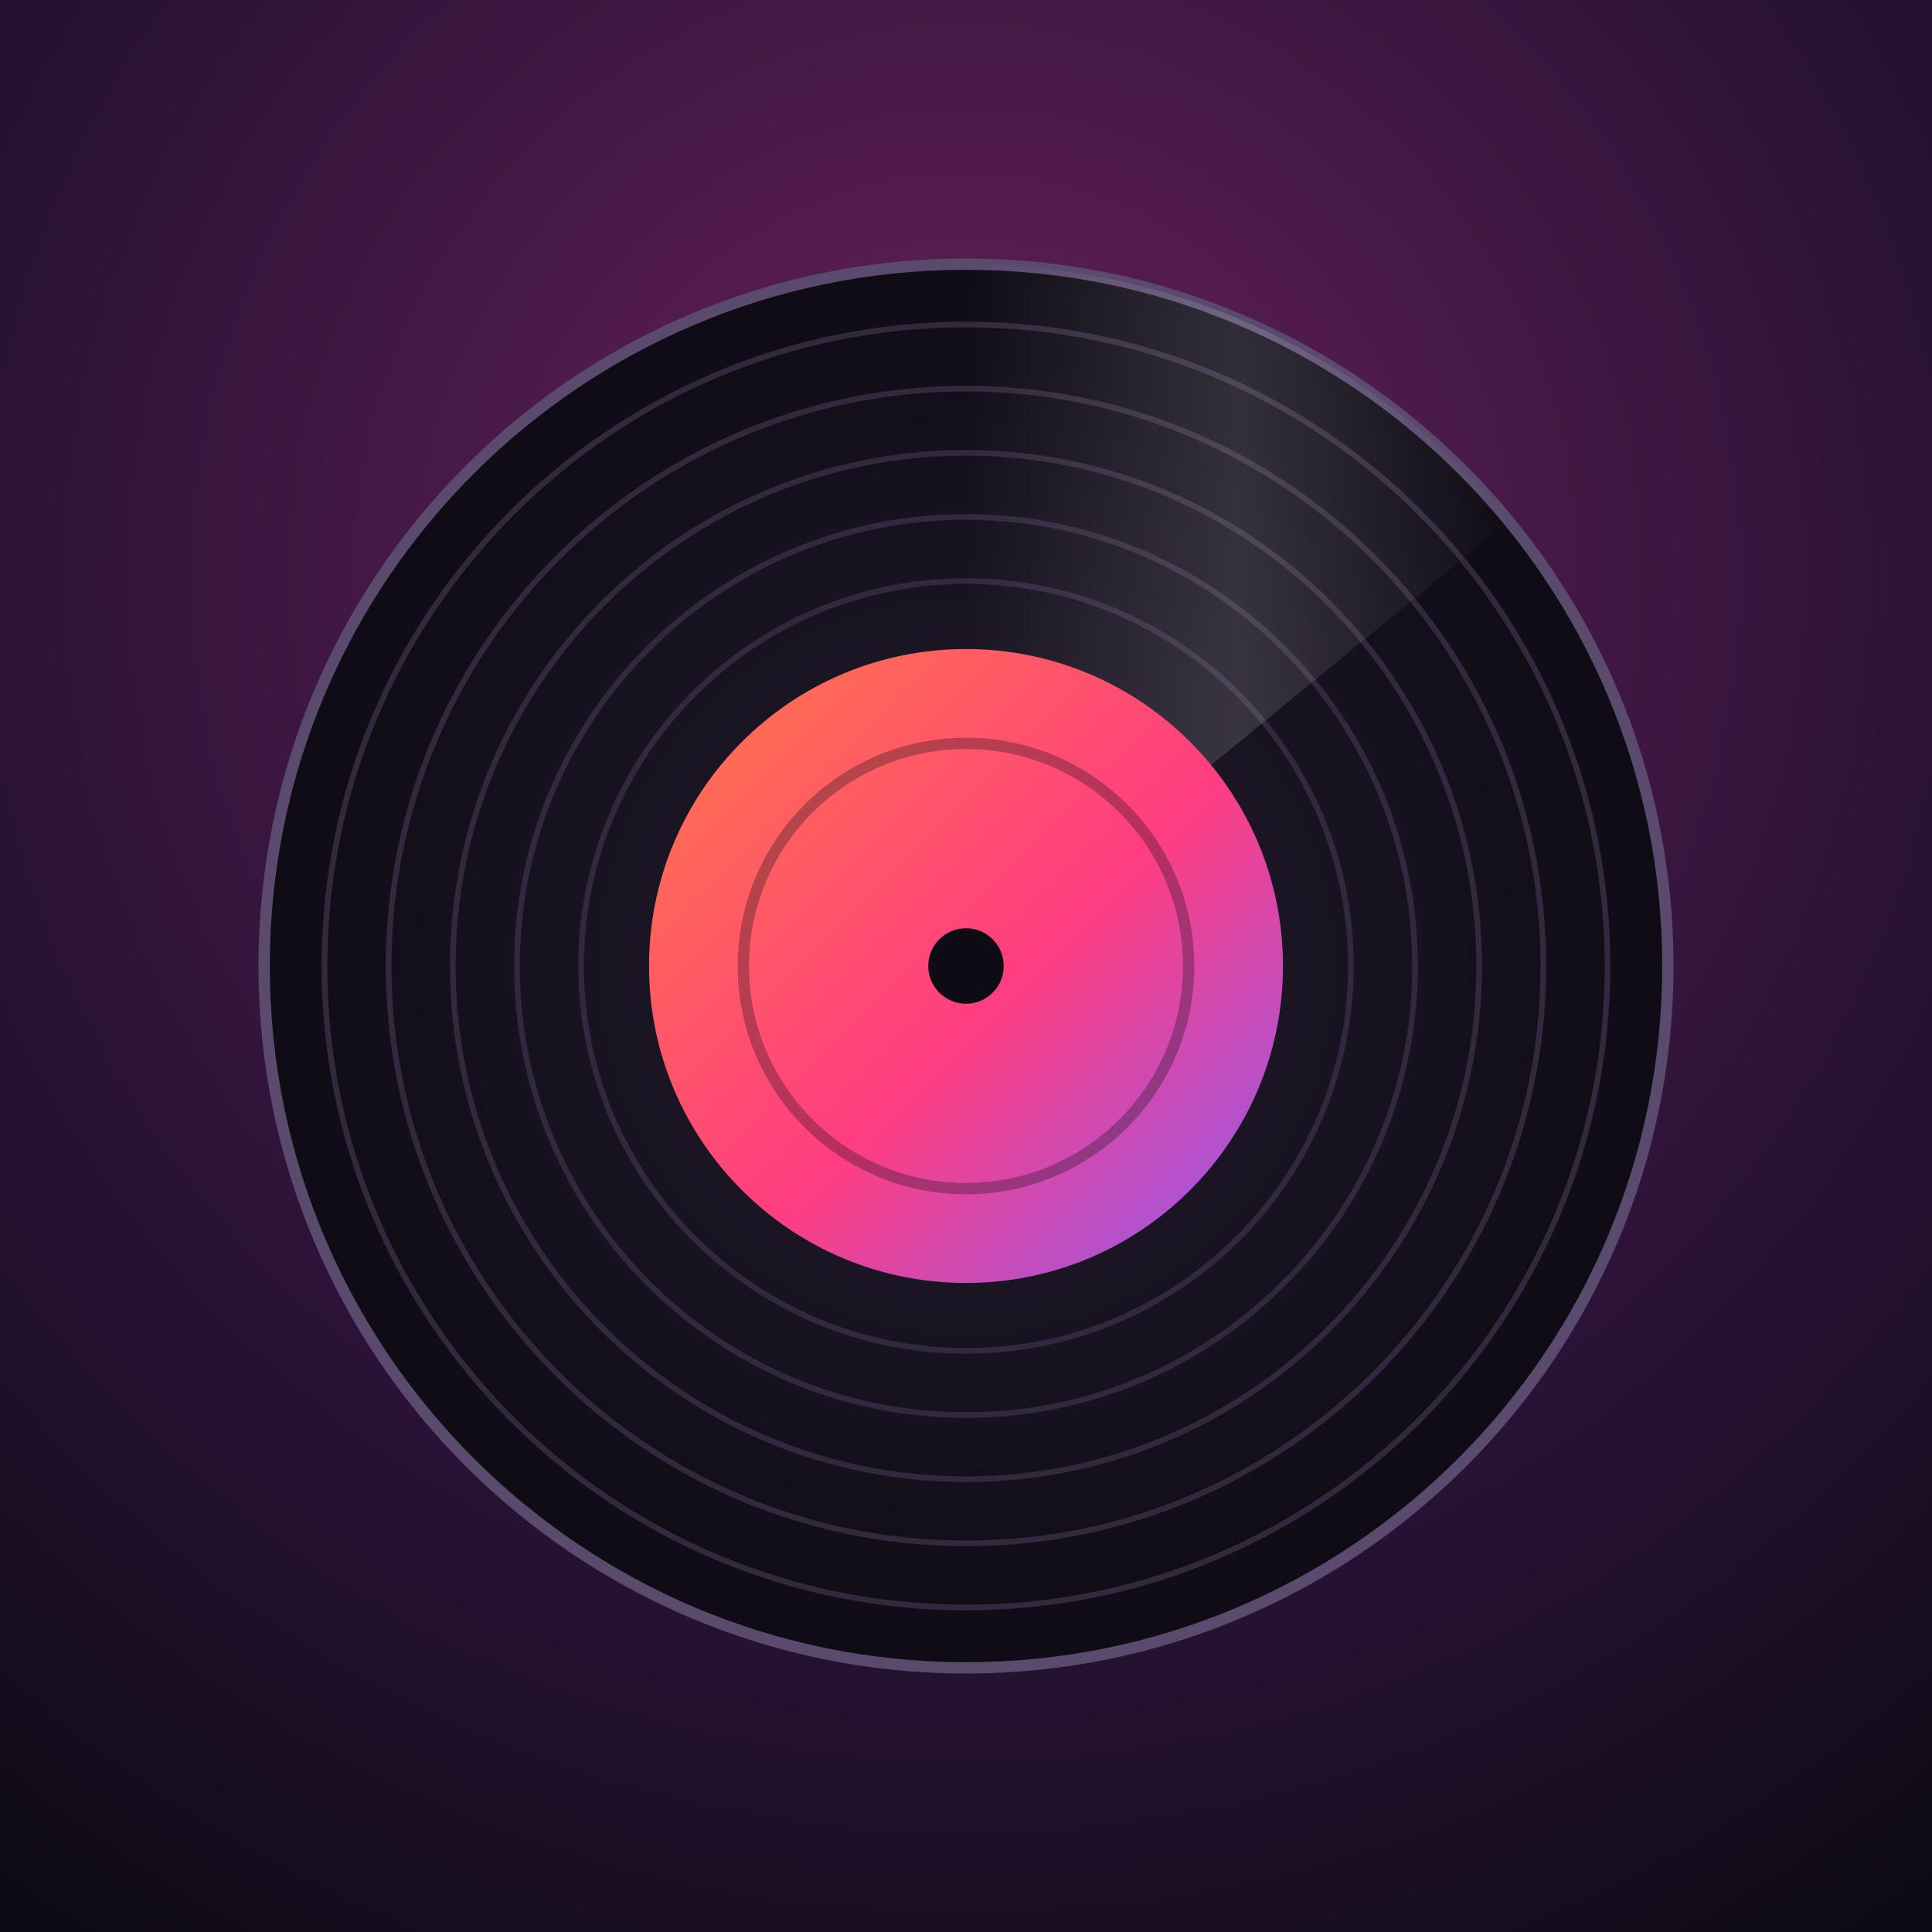
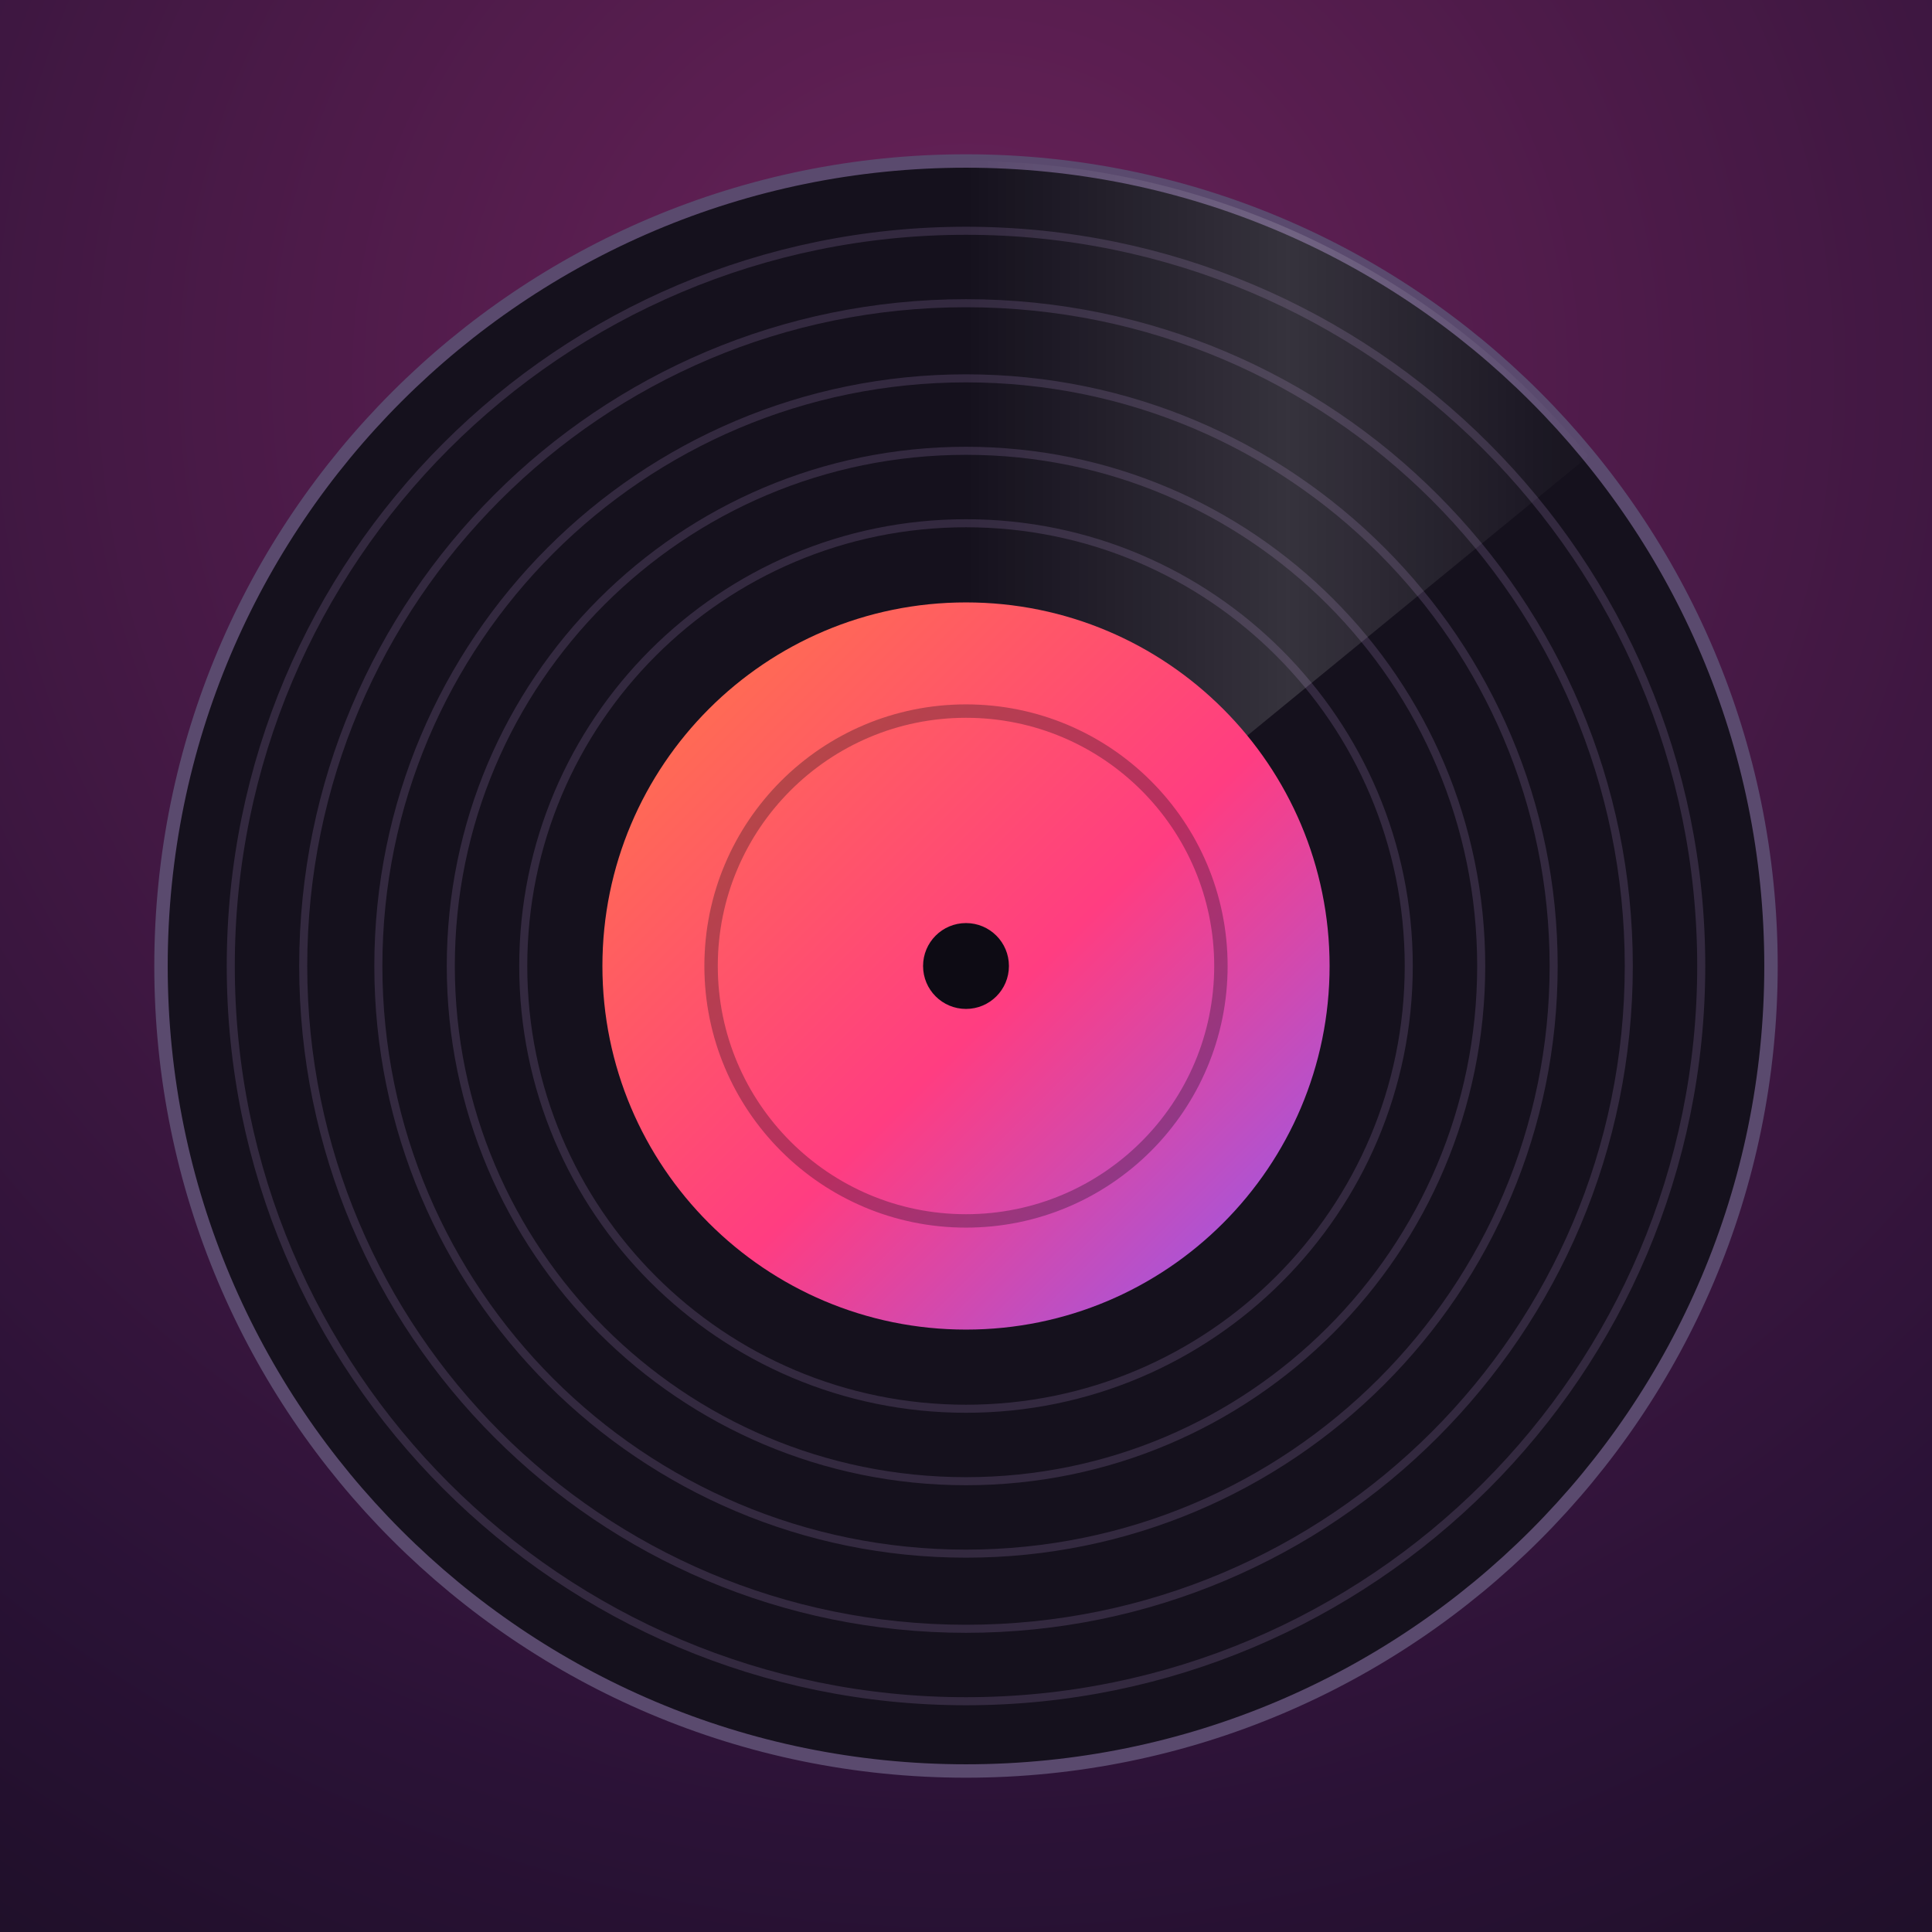
- <svg xmlns="http://www.w3.org/2000/svg" viewBox="0 0 1024 1024" width="1024" height="1024">
+ <svg xmlns="http://www.w3.org/2000/svg" viewBox="18 18 72 72" width="1024" height="1024">
  <defs>
-     <radialGradient id="bg" cx=".5" cy=".3" r=".85">
-       <stop offset="0" stop-color="#6a2259" />
-       <stop offset=".6" stop-color="#2a1236" />
-       <stop offset="1" stop-color="#0d0b14" />
+     <radialGradient id="bg" gradientUnits="userSpaceOnUse" cx="54" cy="32" r="92">
+       <stop offset="0" stop-color="#6A2259" />
+       <stop offset=".6" stop-color="#2A1236" />
+       <stop offset="1" stop-color="#0D0B14" />
    </radialGradient>
-     <radialGradient id="vinyl" cx=".5" cy=".5" r=".5">
-       <stop offset=".3" stop-color="#1d1727" />
-       <stop offset="1" stop-color="#0f0c16" />
-     </radialGradient>
-     <linearGradient id="label" x1="0" y1="0" x2="1" y2="1">
-       <stop offset="0" stop-color="#ff7a45" />
-       <stop offset=".55" stop-color="#ff3d81" />
-       <stop offset="1" stop-color="#8b5cf6" />
-     </linearGradient>
-     <linearGradient id="shine" x1="0" y1="0" x2="1" y2="0">
+     <linearGradient id="shine" gradientUnits="userSpaceOnUse" x1="54" y1="30" x2="78" y2="30">
      <stop offset="0" stop-color="#fff" stop-opacity="0" />
      <stop offset=".5" stop-color="#fff" stop-opacity=".14" />
      <stop offset="1" stop-color="#fff" stop-opacity="0" />
    </linearGradient>
+     <linearGradient id="label" gradientUnits="userSpaceOnUse" x1="40.5" y1="40.5" x2="67.5" y2="67.5">
+       <stop offset="0" stop-color="#FF7A45" />
+       <stop offset=".55" stop-color="#FF3D81" />
+       <stop offset="1" stop-color="#8B5CF6" />
+     </linearGradient>
  </defs>
-   <rect width="1024" height="1024" fill="url(#bg)" />
-   <circle cx="512" cy="512" r="372" fill="url(#vinyl)" stroke="#5a4a6e" stroke-width="6" />
-   <g fill="none" stroke="#33293f" stroke-width="3">
-     <circle cx="512" cy="512" r="340" />
-     <circle cx="512" cy="512" r="306" />
-     <circle cx="512" cy="512" r="272" />
-     <circle cx="512" cy="512" r="238" />
-     <circle cx="512" cy="512" r="204" />
+   <rect x="0" y="0" width="108" height="108" fill="url(#bg)" />
+   <circle cx="54" cy="54" r="30" fill="#15111D" stroke="#5A4A6E" stroke-width=".5" />
+   <g fill="none" stroke="#33293F" stroke-width=".3">
+     <circle cx="54" cy="54" r="27.4" />
+     <circle cx="54" cy="54" r="24.7" />
+     <circle cx="54" cy="54" r="21.9" />
+     <circle cx="54" cy="54" r="19.2" />
+     <circle cx="54" cy="54" r="16.5" />
  </g>
-   <path d="M512 140 A372 372 0 0 1 800 276 L512 512 Z" fill="url(#shine)" />
-   <circle cx="512" cy="512" r="168" fill="url(#label)" />
-   <circle cx="512" cy="512" r="118" fill="none" stroke="#0d0b14" stroke-opacity=".3" stroke-width="6" />
-   <circle cx="512" cy="512" r="20" fill="#0d0b14" />
+   <path d="M54,24 A30,30 0 0,1 77.2,35 L54,54 Z" fill="url(#shine)" />
+   <circle cx="54" cy="54" r="13.55" fill="url(#label)" />
+   <circle cx="54" cy="54" r="9.5" fill="none" stroke="#0D0B14" stroke-opacity=".3" stroke-width=".5" />
+   <circle cx="54" cy="54" r="1.6" fill="#0D0B14" />
</svg>
